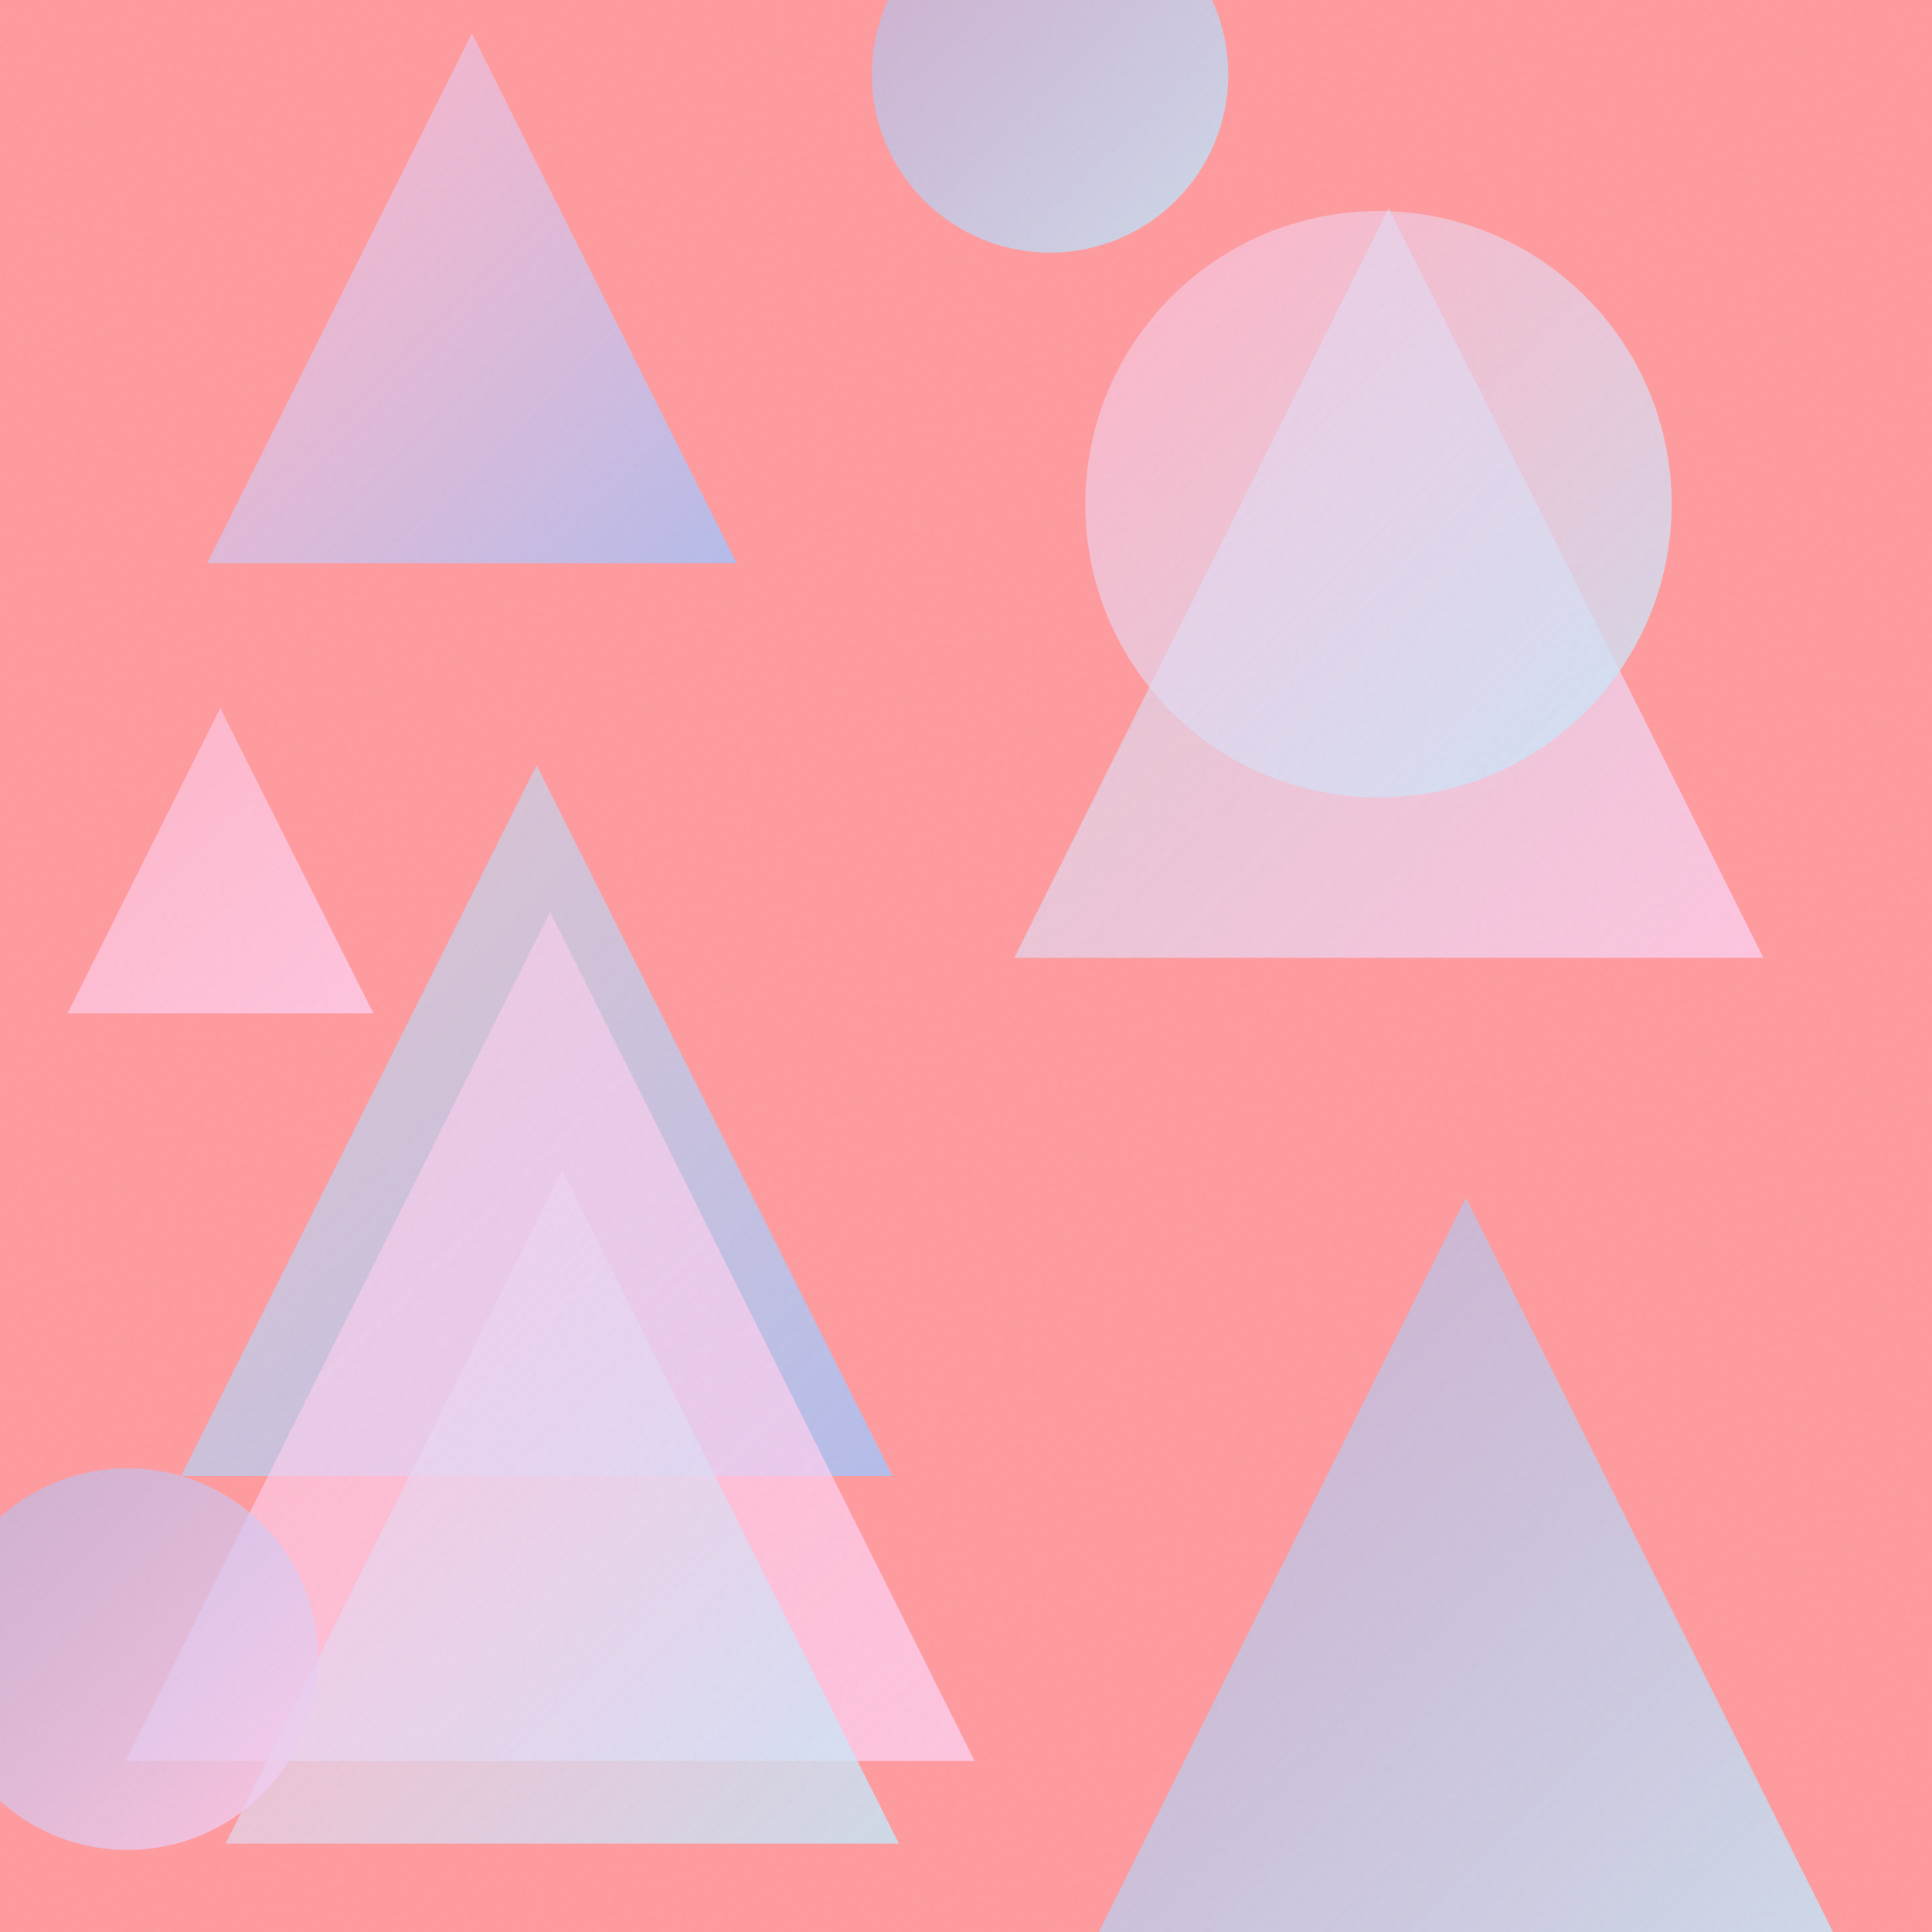
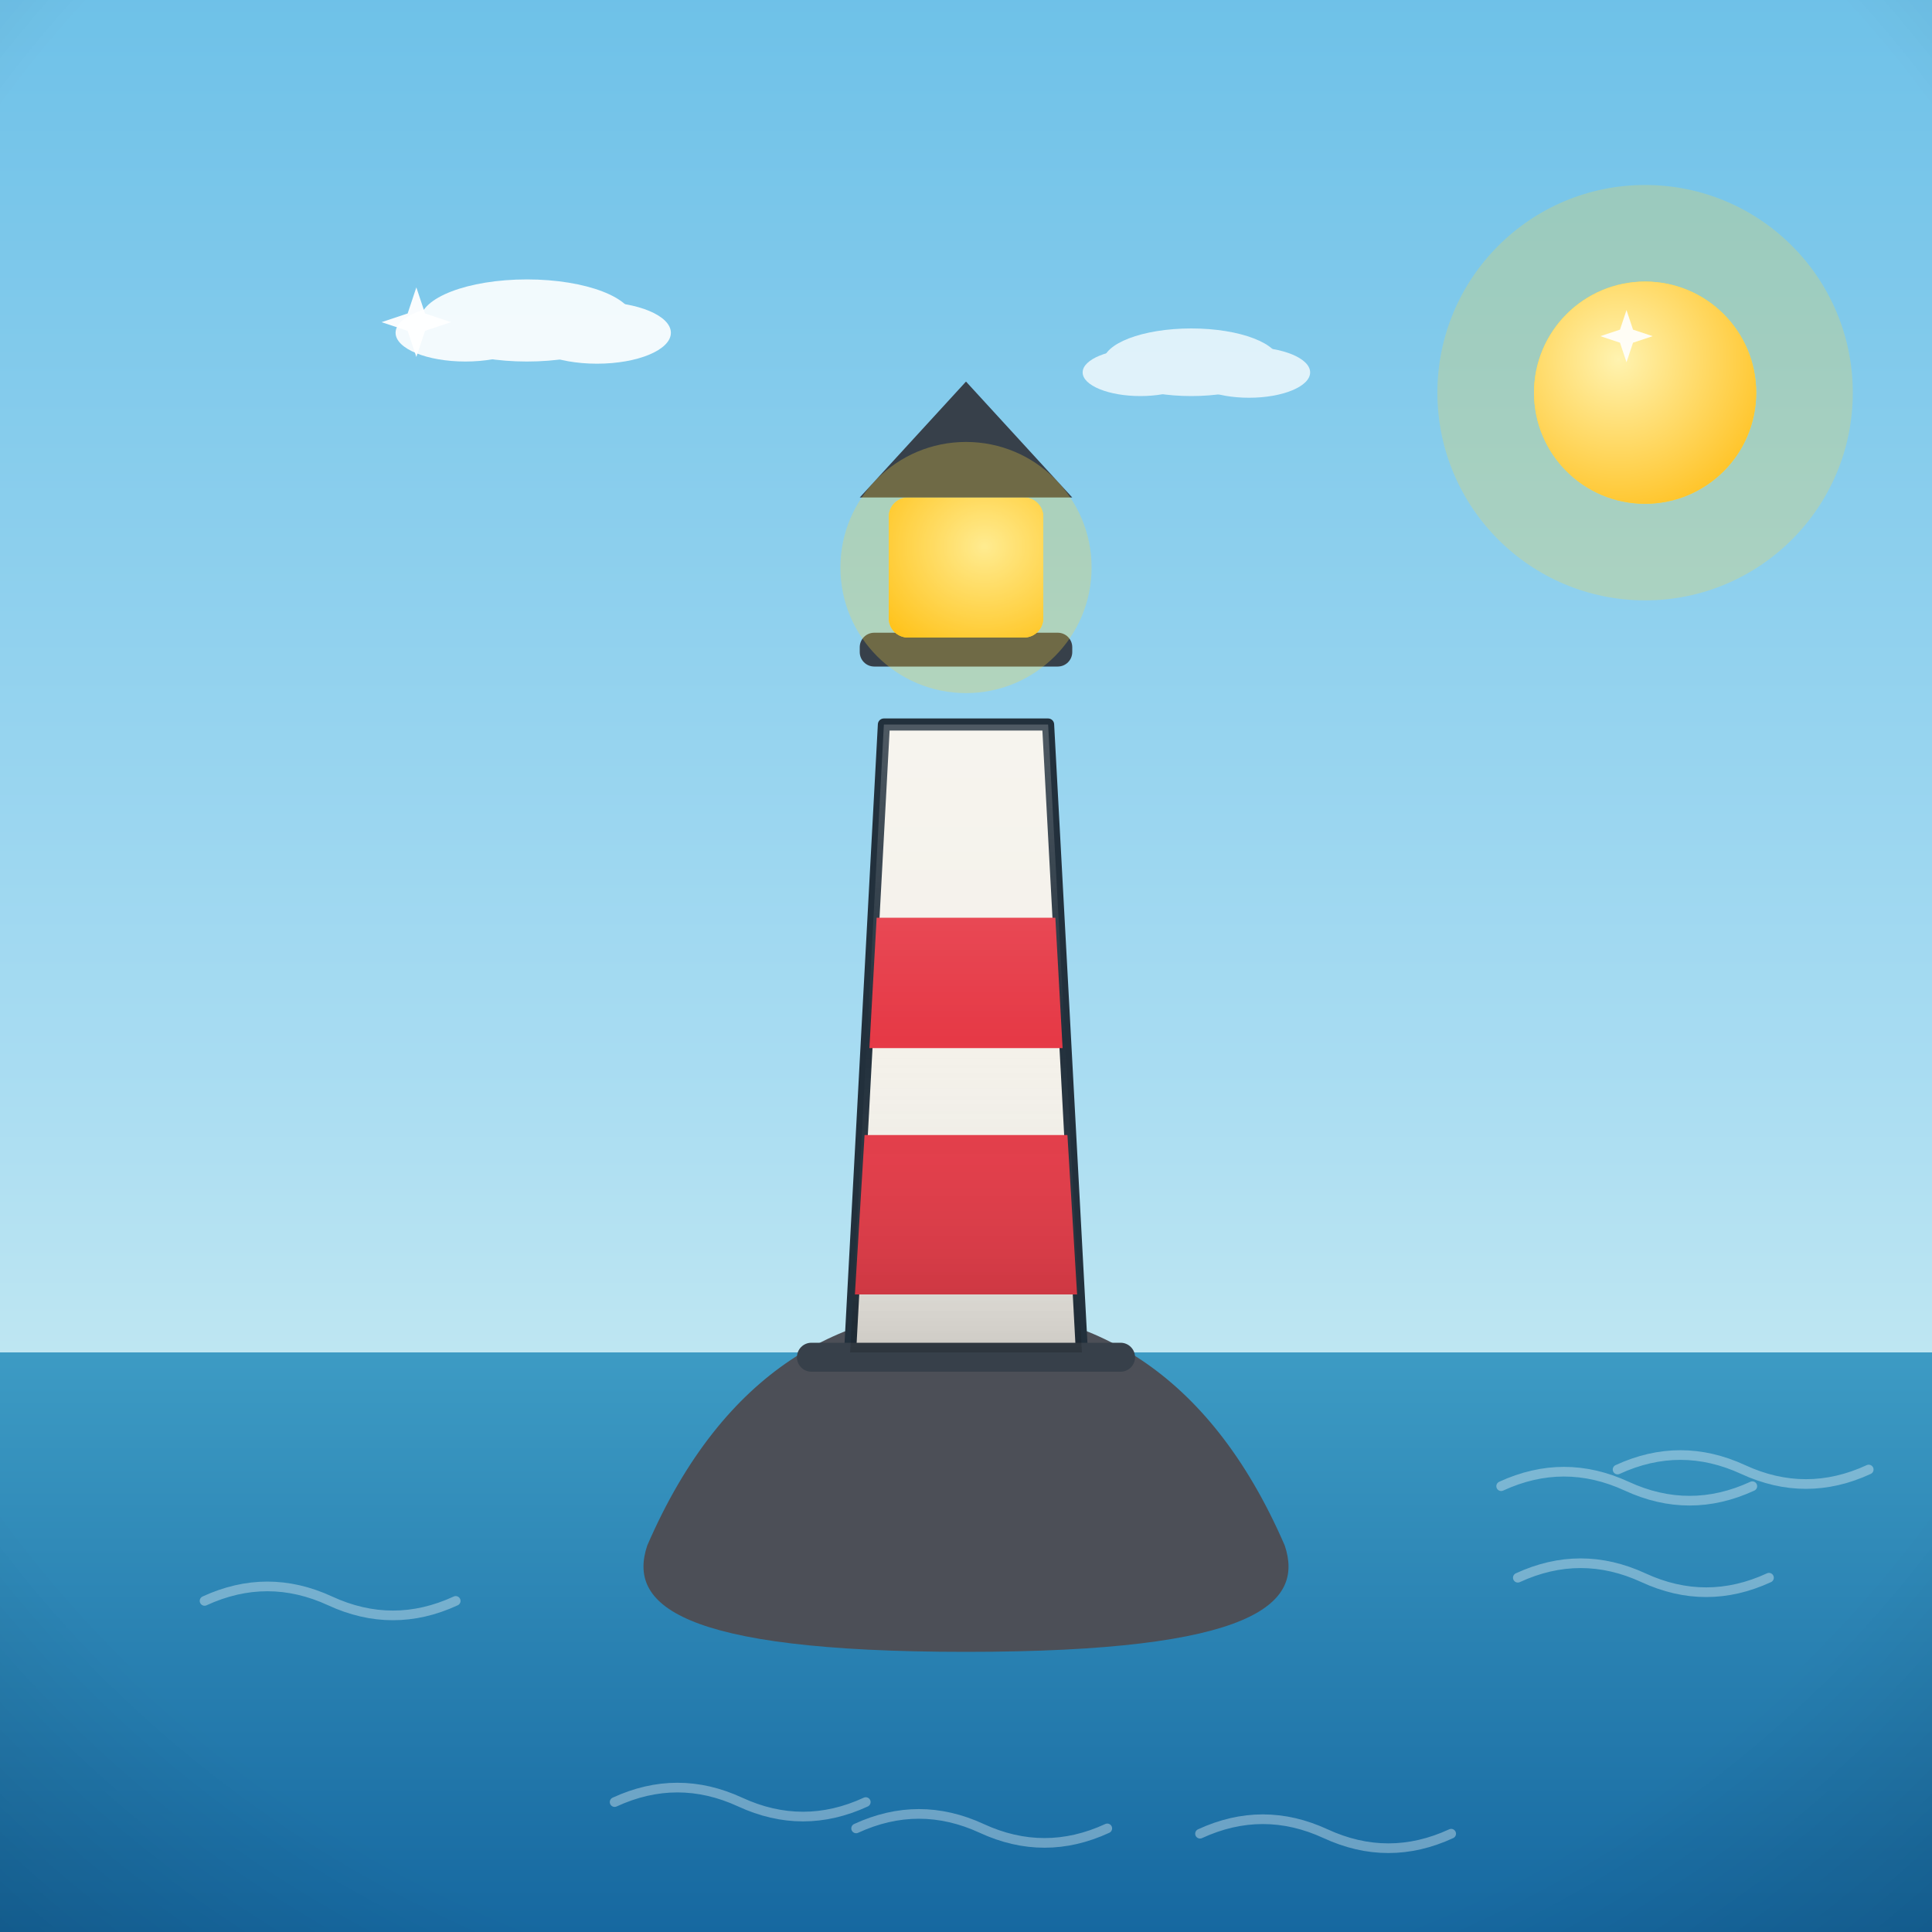
- <svg xmlns="http://www.w3.org/2000/svg" viewBox="0 0 400 400">
+ <svg xmlns="http://www.w3.org/2000/svg" viewBox="0 0 800 800">
  <defs>
-     <linearGradient id="g0" x1="225.3" y1="248.0" x2="381.7" y2="404.4" gradientUnits="userSpaceOnUse">
-       <stop offset="0" stop-color="#A1C4FD" stop-opacity="0.5" />
-       <stop offset="1" stop-color="#C2E9FB" stop-opacity="0.8" />
+     <linearGradient id="sky" x1="0" y1="0" x2="0" y2="1">
+       <stop offset="0" stop-color="#6ec1e8" />
+       <stop offset="0.55" stop-color="#a8dcf2" />
+       <stop offset="1" stop-color="#eafaf1" />
    </linearGradient>
-     <linearGradient id="g1" x1="210.0" y1="43.1" x2="365.1" y2="198.3" gradientUnits="userSpaceOnUse">
-       <stop offset="0" stop-color="#C2E9FB" stop-opacity="0.5" />
-       <stop offset="1" stop-color="#FECFEF" stop-opacity="0.8" />
+     <radialGradient id="sunG" cx="0.38" cy="0.35" r="0.9">
+       <stop offset="0" stop-color="#fff3b0" />
+       <stop offset="1" stop-color="#ffb703" />
+     </radialGradient>
+     <linearGradient id="ground" x1="0" y1="0" x2="0" y2="1">
+       <stop offset="0" stop-color="#69b06f" />
+       <stop offset="1" stop-color="#3c7a44" />
    </linearGradient>
-     <linearGradient id="g2" x1="14.0" y1="146.6" x2="77.3" y2="209.8" gradientUnits="userSpaceOnUse">
-       <stop offset="0" stop-color="#FECFEF" stop-opacity="0.5" />
-       <stop offset="1" stop-color="#FECFEF" stop-opacity="0.8" />
+     <linearGradient id="sea" x1="0" y1="0" x2="0" y2="1">
+       <stop offset="0" stop-color="#3d9bc4" />
+       <stop offset="1" stop-color="#1668a0" />
    </linearGradient>
-     <linearGradient id="g3" x1="37.5" y1="158.4" x2="184.8" y2="305.6" gradientUnits="userSpaceOnUse">
-       <stop offset="0" stop-color="#C2E9FB" stop-opacity="0.5" />
-       <stop offset="1" stop-color="#A1C4FD" stop-opacity="0.8" />
+     <linearGradient id="shade" x1="0" y1="0" x2="0" y2="1">
+       <stop offset="0" stop-color="#ffffff" stop-opacity="0.20" />
+       <stop offset="0.5" stop-color="#ffffff" stop-opacity="0" />
+       <stop offset="1" stop-color="#000000" stop-opacity="0.16" />
    </linearGradient>
-     <linearGradient id="g4" x1="180.5" y1="-21.5" x2="254.3" y2="52.3" gradientUnits="userSpaceOnUse">
-       <stop offset="0" stop-color="#A1C4FD" stop-opacity="0.5" />
-       <stop offset="1" stop-color="#C2E9FB" stop-opacity="0.8" />
-     </linearGradient>
-     <linearGradient id="g5" x1="42.9" y1="6.9" x2="152.5" y2="116.6" gradientUnits="userSpaceOnUse">
-       <stop offset="0" stop-color="#FECFEF" stop-opacity="0.5" />
-       <stop offset="1" stop-color="#A1C4FD" stop-opacity="0.8" />
-     </linearGradient>
-     <linearGradient id="g6" x1="224.7" y1="43.7" x2="346.1" y2="165.1" gradientUnits="userSpaceOnUse">
-       <stop offset="0" stop-color="#FECFEF" stop-opacity="0.5" />
-       <stop offset="1" stop-color="#C2E9FB" stop-opacity="0.8" />
-     </linearGradient>
-     <linearGradient id="g7" x1="26.0" y1="188.8" x2="201.8" y2="364.6" gradientUnits="userSpaceOnUse">
-       <stop offset="0" stop-color="#FECFEF" stop-opacity="0.5" />
-       <stop offset="1" stop-color="#FECFEF" stop-opacity="0.8" />
-     </linearGradient>
-     <linearGradient id="g8" x1="46.7" y1="242.3" x2="186.1" y2="381.7" gradientUnits="userSpaceOnUse">
-       <stop offset="0" stop-color="#FECFEF" stop-opacity="0.5" />
-       <stop offset="1" stop-color="#C2E9FB" stop-opacity="0.8" />
-     </linearGradient>
-     <linearGradient id="g9" x1="-13.1" y1="304.1" x2="65.9" y2="383.0" gradientUnits="userSpaceOnUse">
-       <stop offset="0" stop-color="#A1C4FD" stop-opacity="0.5" />
-       <stop offset="1" stop-color="#FECFEF" stop-opacity="0.8" />
-     </linearGradient>
-     <filter id="n">
-       <feTurbulence type="fractalNoise" baseFrequency="0.9" numOctaves="2" stitchTiles="stitch" />
-       <feColorMatrix type="saturate" values="0" />
-     </filter>
+     <radialGradient id="vig" cx="0.5" cy="0.42" r="0.85">
+       <stop offset="0.72" stop-color="#000000" stop-opacity="0" />
+       <stop offset="1" stop-color="#000000" stop-opacity="0.20" />
+     </radialGradient>
  </defs>
-   <rect width="400" height="400" fill="#FF9A9E" />
-   <path d="M 303.5 248.0 L 381.7 404.4 L 225.3 404.4 Z" fill="url(#g0)" />
-   <path d="M 287.5 43.1 L 365.1 198.3 L 210.0 198.3 Z" fill="url(#g1)" />
-   <path d="M 45.6 146.6 L 77.3 209.8 L 14.0 209.8 Z" fill="url(#g2)" />
-   <path d="M 111.1 158.4 L 184.8 305.6 L 37.5 305.6 Z" fill="url(#g3)" />
-   <circle cx="217.4" cy="15.4" r="36.9" fill="url(#g4)" />
-   <path d="M 97.7 6.9 L 152.5 116.6 L 42.9 116.6 Z" fill="url(#g5)" />
-   <circle cx="285.4" cy="104.4" r="60.7" fill="url(#g6)" />
-   <path d="M 113.9 188.8 L 201.8 364.6 L 26.0 364.6 Z" fill="url(#g7)" />
-   <path d="M 116.4 242.3 L 186.1 381.7 L 46.7 381.7 Z" fill="url(#g8)" />
-   <circle cx="26.4" cy="343.5" r="39.5" fill="url(#g9)" />
-   <rect width="400" height="400" filter="url(#n)" opacity="0.05" />
+   <rect width="800" height="800" fill="url(#sky)" />
+   <circle cx="681.2" cy="162.6" r="86" fill="#ffd93d" opacity="0.25" />
+   <circle cx="681.2" cy="162.6" r="46" fill="#ffd93d" />
+   <circle cx="681.2" cy="162.6" r="46" fill="url(#sunG)" />
+   <g fill="#ffffff" opacity="0.9">
+     <ellipse cx="218.2" cy="132.7" rx="44.2" ry="17" />
+     <ellipse cx="192.7" cy="137.8" rx="28.9" ry="11.9" />
+     <ellipse cx="247.2" cy="137.8" rx="30.6" ry="12.8" />
+   </g>
+   <g fill="#ffffff" opacity="0.75">
+     <ellipse cx="493.3" cy="150" rx="36.5" ry="14" />
+     <ellipse cx="472.2" cy="154.2" rx="23.9" ry="9.8" />
+     <ellipse cx="517.2" cy="154.2" rx="25.3" ry="10.5" />
+   </g>
+   <rect y="560" width="800" height="240" fill="url(#sea)" />
+   <path d="M 621.6 615.4 q 26 -12 52 0 q 26 12 52 0" fill="none" stroke="#ffffff" stroke-width="4" stroke-linecap="round" opacity="0.35" />
+   <path d="M 254.5 746.2 q 26 -12 52 0 q 26 12 52 0" fill="none" stroke="#ffffff" stroke-width="4" stroke-linecap="round" opacity="0.35" />
+   <path d="M 84.7 662.9 q 26 -12 52 0 q 26 12 52 0" fill="none" stroke="#ffffff" stroke-width="4" stroke-linecap="round" opacity="0.35" />
+   <path d="M 354.5 757.1 q 26 -12 52 0 q 26 12 52 0" fill="none" stroke="#ffffff" stroke-width="4" stroke-linecap="round" opacity="0.35" />
+   <path d="M 669.8 608.5 q 26 -12 52 0 q 26 12 52 0" fill="none" stroke="#ffffff" stroke-width="4" stroke-linecap="round" opacity="0.35" />
+   <path d="M 496.9 759.3 q 26 -12 52 0 q 26 12 52 0" fill="none" stroke="#ffffff" stroke-width="4" stroke-linecap="round" opacity="0.35" />
+   <path d="M 628.5 653.3 q 26 -12 52 0 q 26 12 52 0" fill="none" stroke="#ffffff" stroke-width="4" stroke-linecap="round" opacity="0.35" />
+   <g transform="translate(400 0) scale(-1 1) translate(-400 0)">
+     <path d="M268 640 C 300 566 350 542 400 542 C 450 542 500 566 532 640 C 540 664 520 684 400 684 C 280 684 260 664 268 640 Z" fill="#4c4f57" />
+     <path d="M352 560 L 366 300 L 434 300 L 448 560 Z" fill="#f4f1ea" stroke="#22303c" stroke-width="5" stroke-linejoin="round" />
+     <path d="M358 470 L 442 470 L 446 536 L 354 536 Z M363 380 L 437 380 L 440 434 L 360 434 Z" fill="#e63946" />
+     <rect x="356" y="262" width="88" height="14" rx="6" fill="#37404a" />
+     <rect x="368" y="206" width="64" height="58" rx="8" fill="#ffd93d" />
+     <rect x="368" y="206" width="64" height="58" rx="8" fill="url(#sunG)" />
+     <path d="M356 206 L 444 206 L 400 158 Z" fill="#37404a" />
+     <circle cx="400" cy="235" r="52" fill="#ffd93d" opacity="0.28" />
+     <rect x="330" y="556" width="140" height="12" rx="6" fill="#37404a" />
+     <path d="M352 560 L 366 300 L 434 300 L 448 560 Z" fill="url(#shade)" />
+   </g>
+   <path d="M 172.4 119 L 176 129.8 L 186.8 133.4 L 176 137 L 172.4 147.8 L 168.8 137 L 158 133.4 L 168.8 129.8 Z" fill="#ffffff" opacity="0.95" />
+   <path d="M 673.5 128.4 L 676.2 136.5 L 684.3 139.2 L 676.2 141.9 L 673.5 150 L 670.8 141.9 L 662.7 139.2 L 670.8 136.5 Z" fill="#ffffff" opacity="0.9" />
+   <rect width="800" height="800" fill="url(#vig)" />
</svg>
